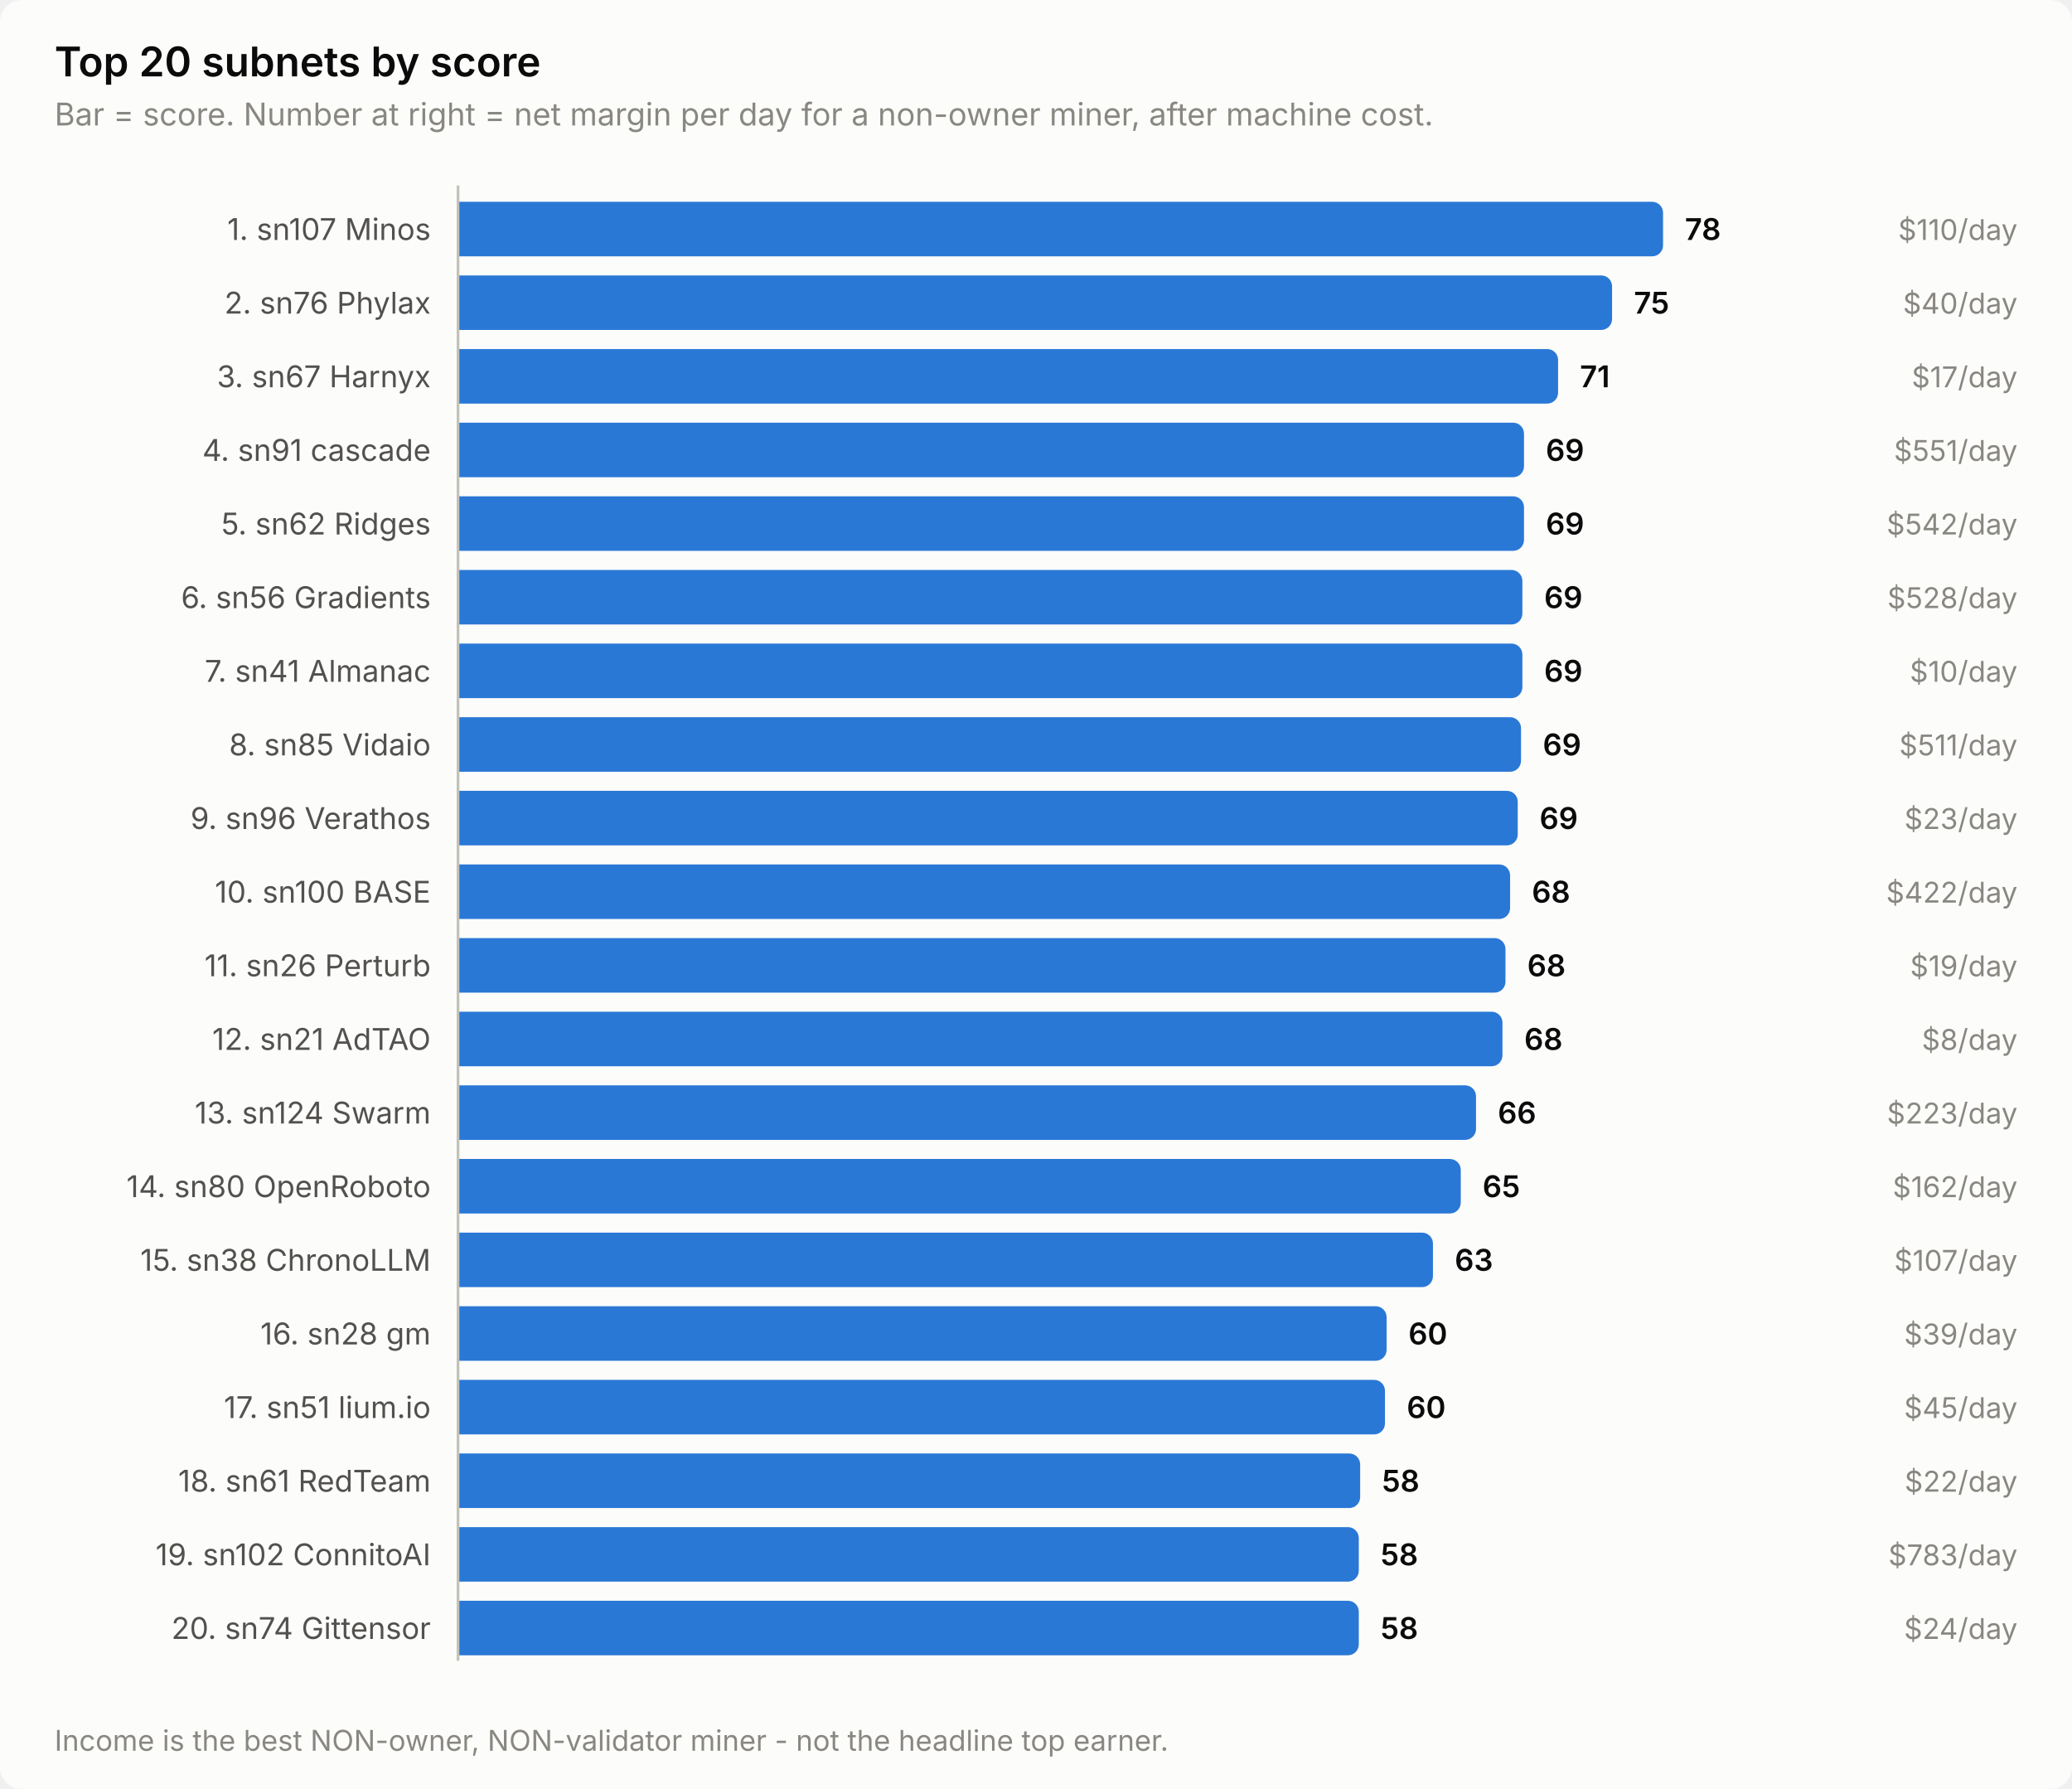
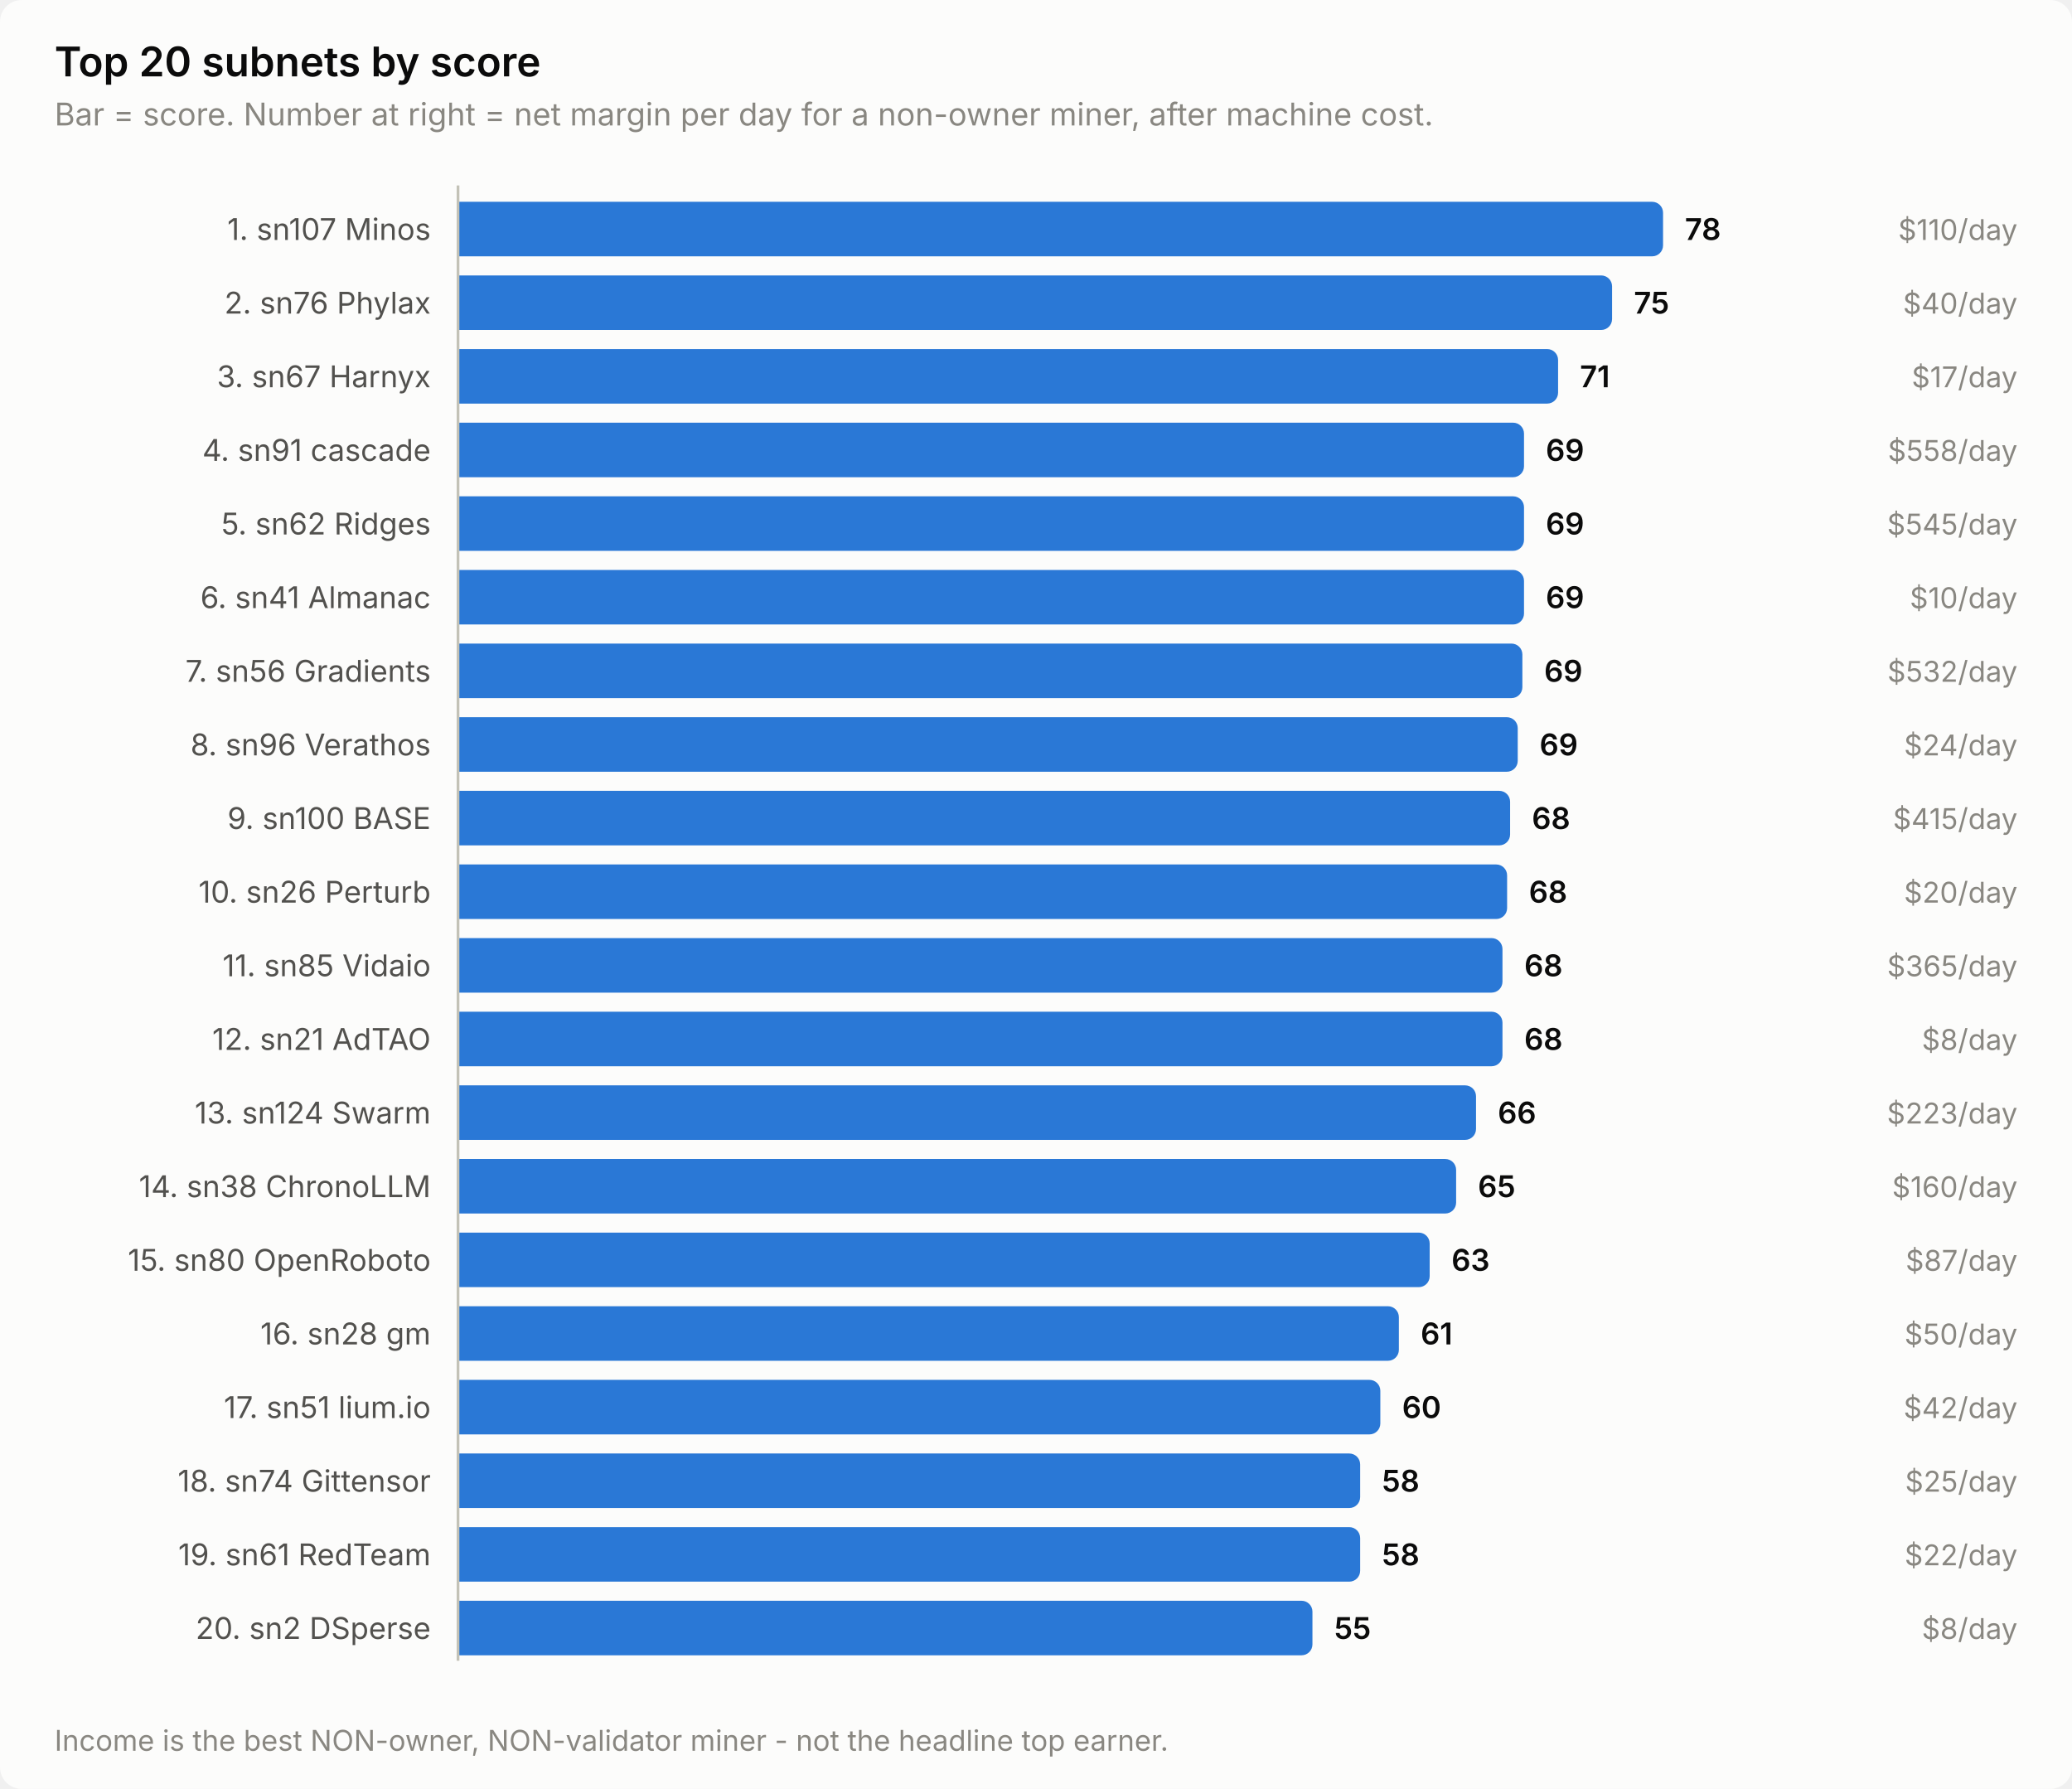
<svg xmlns="http://www.w3.org/2000/svg" width="760" height="656" viewBox="0 0 760 656" role="img" aria-label="Top 20 subnets by score">
  <style>
    text { font-family: system-ui, -apple-system, 'Segoe UI', sans-serif; }
    .t-title { font-size: 15px; font-weight: 600; }
    .t-sub { font-size: 11.5px; }
    .t-lab { font-size: 11px; }
    .t-val { font-size: 11px; font-weight: 600; font-variant-numeric: tabular-nums; }
    .t-tick { font-size: 10.5px; font-variant-numeric: tabular-nums; }

    .surface { fill: #fcfcfb; }
    .ink { fill: #0b0b0b; }
    .ink2 { fill: #52514e; }
    .muted { fill: #898781; }
    .grid { stroke: #e1e0d9; }
    .axis { stroke: #c3c2b7; }
    .accent { fill: #2a78d6; }
    .critical { fill: #d03b3b; }
    .deemph { fill: #d8d7d0; }

    @media (prefers-color-scheme: dark) {
      .surface { fill: #1a1a19; }
      .ink { fill: #ffffff; }
      .ink2 { fill: #c3c2b7; }
      .muted { fill: #898781; }
      .grid { stroke: #2c2c2a; }
      .axis { stroke: #383835; }
      .accent { fill: #3987e5; }
      .deemph { fill: #3a3a37; }
    }
</style>
  <rect class="surface" width="760" height="656" rx="8" />
  <text class="ink t-title" x="20" y="28">Top 20 subnets by score</text>
  <text class="muted t-sub" x="20" y="46">Bar = score. Number at right = net margin per day for a non-owner miner, after machine cost.</text>
  <text class="ink2 t-lab" x="158" y="88" text-anchor="end">1. sn107 Minos</text>
  <path class="accent" d="M168.0,74.0 H606.0 a4.0,4.0 0 0 1 4.0,4.0 V90.0 a4.0,4.0 0 0 1 -4.0,4.0 H168.0 Z" />
  <text class="ink t-val" x="618.0" y="88">78</text>
  <text class="muted t-tick" x="740" y="88" text-anchor="end">$110/day</text>
  <text class="ink2 t-lab" x="158" y="115" text-anchor="end">2. sn76 Phylax</text>
  <path class="accent" d="M168.0,101.0 H587.3 a4.0,4.0 0 0 1 4.0,4.0 V117.0 a4.0,4.0 0 0 1 -4.0,4.0 H168.0 Z" />
  <text class="ink t-val" x="599.3" y="115">75</text>
  <text class="muted t-tick" x="740" y="115" text-anchor="end">$40/day</text>
  <text class="ink2 t-lab" x="158" y="142" text-anchor="end">3. sn67 Harnyx</text>
  <path class="accent" d="M168.0,128.0 H567.5 a4.0,4.0 0 0 1 4.0,4.0 V144.0 a4.0,4.0 0 0 1 -4.0,4.0 H168.0 Z" />
  <text class="ink t-val" x="579.5" y="142">71</text>
  <text class="muted t-tick" x="740" y="142" text-anchor="end">$17/day</text>
  <text class="ink2 t-lab" x="158" y="169" text-anchor="end">4. sn91 cascade</text>
  <path class="accent" d="M168.0,155.0 H555.0 a4.0,4.0 0 0 1 4.0,4.0 V171.0 a4.0,4.0 0 0 1 -4.0,4.0 H168.0 Z" />
  <text class="ink t-val" x="567.0" y="169">69</text>
-   <text class="muted t-tick" x="740" y="169" text-anchor="end">$551/day</text>
+   <text class="muted t-tick" x="740" y="169" text-anchor="end">$558/day</text>
  <text class="ink2 t-lab" x="158" y="196" text-anchor="end">5. sn62 Ridges</text>
  <path class="accent" d="M168.0,182.0 H555.0 a4.0,4.0 0 0 1 4.0,4.0 V198.0 a4.0,4.0 0 0 1 -4.0,4.0 H168.0 Z" />
  <text class="ink t-val" x="567.0" y="196">69</text>
-   <text class="muted t-tick" x="740" y="196" text-anchor="end">$542/day</text>
-   <text class="ink2 t-lab" x="158" y="223" text-anchor="end">6. sn56 Gradients</text>
-   <path class="accent" d="M168.0,209.0 H554.4 a4.0,4.0 0 0 1 4.0,4.0 V225.0 a4.0,4.0 0 0 1 -4.0,4.0 H168.0 Z" />
-   <text class="ink t-val" x="566.4" y="223">69</text>
-   <text class="muted t-tick" x="740" y="223" text-anchor="end">$528/day</text>
-   <text class="ink2 t-lab" x="158" y="250" text-anchor="end">7. sn41 Almanac</text>
+   <text class="muted t-tick" x="740" y="196" text-anchor="end">$545/day</text>
+   <text class="ink2 t-lab" x="158" y="223" text-anchor="end">6. sn41 Almanac</text>
+   <path class="accent" d="M168.0,209.0 H555.0 a4.0,4.0 0 0 1 4.0,4.0 V225.0 a4.0,4.0 0 0 1 -4.0,4.0 H168.0 Z" />
+   <text class="ink t-val" x="567.0" y="223">69</text>
+   <text class="muted t-tick" x="740" y="223" text-anchor="end">$10/day</text>
+   <text class="ink2 t-lab" x="158" y="250" text-anchor="end">7. sn56 Gradients</text>
  <path class="accent" d="M168.0,236.0 H554.4 a4.0,4.0 0 0 1 4.0,4.0 V252.0 a4.0,4.0 0 0 1 -4.0,4.0 H168.0 Z" />
  <text class="ink t-val" x="566.4" y="250">69</text>
-   <text class="muted t-tick" x="740" y="250" text-anchor="end">$10/day</text>
-   <text class="ink2 t-lab" x="158" y="277" text-anchor="end">8. sn85 Vidaio</text>
-   <path class="accent" d="M168.0,263.0 H553.9 a4.0,4.0 0 0 1 4.0,4.0 V279.0 a4.0,4.0 0 0 1 -4.0,4.0 H168.0 Z" />
-   <text class="ink t-val" x="565.9" y="277">69</text>
-   <text class="muted t-tick" x="740" y="277" text-anchor="end">$511/day</text>
-   <text class="ink2 t-lab" x="158" y="304" text-anchor="end">9. sn96 Verathos</text>
-   <path class="accent" d="M168.0,290.0 H552.7 a4.0,4.0 0 0 1 4.0,4.0 V306.0 a4.0,4.0 0 0 1 -4.0,4.0 H168.0 Z" />
-   <text class="ink t-val" x="564.7" y="304">69</text>
-   <text class="muted t-tick" x="740" y="304" text-anchor="end">$23/day</text>
-   <text class="ink2 t-lab" x="158" y="331" text-anchor="end">10. sn100 BASE</text>
-   <path class="accent" d="M168.0,317.0 H549.9 a4.0,4.0 0 0 1 4.0,4.0 V333.0 a4.0,4.0 0 0 1 -4.0,4.0 H168.0 Z" />
-   <text class="ink t-val" x="561.9" y="331">68</text>
-   <text class="muted t-tick" x="740" y="331" text-anchor="end">$422/day</text>
-   <text class="ink2 t-lab" x="158" y="358" text-anchor="end">11. sn26 Perturb</text>
-   <path class="accent" d="M168.0,344.0 H548.2 a4.0,4.0 0 0 1 4.0,4.0 V360.0 a4.0,4.0 0 0 1 -4.0,4.0 H168.0 Z" />
-   <text class="ink t-val" x="560.2" y="358">68</text>
-   <text class="muted t-tick" x="740" y="358" text-anchor="end">$19/day</text>
+   <text class="muted t-tick" x="740" y="250" text-anchor="end">$532/day</text>
+   <text class="ink2 t-lab" x="158" y="277" text-anchor="end">8. sn96 Verathos</text>
+   <path class="accent" d="M168.0,263.0 H552.7 a4.0,4.0 0 0 1 4.0,4.0 V279.0 a4.0,4.0 0 0 1 -4.0,4.0 H168.0 Z" />
+   <text class="ink t-val" x="564.7" y="277">69</text>
+   <text class="muted t-tick" x="740" y="277" text-anchor="end">$24/day</text>
+   <text class="ink2 t-lab" x="158" y="304" text-anchor="end">9. sn100 BASE</text>
+   <path class="accent" d="M168.0,290.0 H549.9 a4.0,4.0 0 0 1 4.0,4.0 V306.0 a4.0,4.0 0 0 1 -4.0,4.0 H168.0 Z" />
+   <text class="ink t-val" x="561.9" y="304">68</text>
+   <text class="muted t-tick" x="740" y="304" text-anchor="end">$415/day</text>
+   <text class="ink2 t-lab" x="158" y="331" text-anchor="end">10. sn26 Perturb</text>
+   <path class="accent" d="M168.0,317.0 H548.8 a4.0,4.0 0 0 1 4.0,4.0 V333.0 a4.0,4.0 0 0 1 -4.0,4.0 H168.0 Z" />
+   <text class="ink t-val" x="560.8" y="331">68</text>
+   <text class="muted t-tick" x="740" y="331" text-anchor="end">$20/day</text>
+   <text class="ink2 t-lab" x="158" y="358" text-anchor="end">11. sn85 Vidaio</text>
+   <path class="accent" d="M168.0,344.0 H547.1 a4.0,4.0 0 0 1 4.0,4.0 V360.0 a4.0,4.0 0 0 1 -4.0,4.0 H168.0 Z" />
+   <text class="ink t-val" x="559.1" y="358">68</text>
+   <text class="muted t-tick" x="740" y="358" text-anchor="end">$365/day</text>
  <text class="ink2 t-lab" x="158" y="385" text-anchor="end">12. sn21 AdTAO</text>
  <path class="accent" d="M168.0,371.0 H547.1 a4.0,4.0 0 0 1 4.0,4.0 V387.0 a4.0,4.0 0 0 1 -4.0,4.0 H168.0 Z" />
  <text class="ink t-val" x="559.1" y="385">68</text>
  <text class="muted t-tick" x="740" y="385" text-anchor="end">$8/day</text>
  <text class="ink2 t-lab" x="158" y="412" text-anchor="end">13. sn124 Swarm</text>
  <path class="accent" d="M168.0,398.0 H537.4 a4.0,4.0 0 0 1 4.0,4.0 V414.0 a4.0,4.0 0 0 1 -4.0,4.0 H168.0 Z" />
  <text class="ink t-val" x="549.4" y="412">66</text>
  <text class="muted t-tick" x="740" y="412" text-anchor="end">$223/day</text>
-   <text class="ink2 t-lab" x="158" y="439" text-anchor="end">14. sn80 OpenRoboto</text>
-   <path class="accent" d="M168.0,425.0 H531.8 a4.0,4.0 0 0 1 4.0,4.0 V441.0 a4.0,4.0 0 0 1 -4.0,4.0 H168.0 Z" />
-   <text class="ink t-val" x="543.8" y="439">65</text>
-   <text class="muted t-tick" x="740" y="439" text-anchor="end">$162/day</text>
-   <text class="ink2 t-lab" x="158" y="466" text-anchor="end">15. sn38 ChronoLLM</text>
-   <path class="accent" d="M168.0,452.0 H521.6 a4.0,4.0 0 0 1 4.0,4.0 V468.0 a4.0,4.0 0 0 1 -4.0,4.0 H168.0 Z" />
-   <text class="ink t-val" x="533.6" y="466">63</text>
-   <text class="muted t-tick" x="740" y="466" text-anchor="end">$107/day</text>
+   <text class="ink2 t-lab" x="158" y="439" text-anchor="end">14. sn38 ChronoLLM</text>
+   <path class="accent" d="M168.0,425.0 H530.1 a4.0,4.0 0 0 1 4.0,4.0 V441.0 a4.0,4.0 0 0 1 -4.0,4.0 H168.0 Z" />
+   <text class="ink t-val" x="542.1" y="439">65</text>
+   <text class="muted t-tick" x="740" y="439" text-anchor="end">$160/day</text>
+   <text class="ink2 t-lab" x="158" y="466" text-anchor="end">15. sn80 OpenRoboto</text>
+   <path class="accent" d="M168.0,452.0 H520.4 a4.0,4.0 0 0 1 4.0,4.0 V468.0 a4.0,4.0 0 0 1 -4.0,4.0 H168.0 Z" />
+   <text class="ink t-val" x="532.4" y="466">63</text>
+   <text class="muted t-tick" x="740" y="466" text-anchor="end">$87/day</text>
  <text class="ink2 t-lab" x="158" y="493" text-anchor="end">16. sn28 gm</text>
-   <path class="accent" d="M168.0,479.0 H504.6 a4.0,4.0 0 0 1 4.0,4.0 V495.0 a4.0,4.0 0 0 1 -4.0,4.0 H168.0 Z" />
-   <text class="ink t-val" x="516.6" y="493">60</text>
-   <text class="muted t-tick" x="740" y="493" text-anchor="end">$39/day</text>
+   <path class="accent" d="M168.0,479.0 H509.1 a4.0,4.0 0 0 1 4.0,4.0 V495.0 a4.0,4.0 0 0 1 -4.0,4.0 H168.0 Z" />
+   <text class="ink t-val" x="521.1" y="493">61</text>
+   <text class="muted t-tick" x="740" y="493" text-anchor="end">$50/day</text>
  <text class="ink2 t-lab" x="158" y="520" text-anchor="end">17. sn51 lium.io</text>
-   <path class="accent" d="M168.0,506.0 H504.0 a4.0,4.0 0 0 1 4.0,4.0 V522.0 a4.0,4.0 0 0 1 -4.0,4.0 H168.0 Z" />
-   <text class="ink t-val" x="516.0" y="520">60</text>
-   <text class="muted t-tick" x="740" y="520" text-anchor="end">$45/day</text>
-   <text class="ink2 t-lab" x="158" y="547" text-anchor="end">18. sn61 RedTeam</text>
+   <path class="accent" d="M168.0,506.0 H502.3 a4.0,4.0 0 0 1 4.0,4.0 V522.0 a4.0,4.0 0 0 1 -4.0,4.0 H168.0 Z" />
+   <text class="ink t-val" x="514.3" y="520">60</text>
+   <text class="muted t-tick" x="740" y="520" text-anchor="end">$42/day</text>
+   <text class="ink2 t-lab" x="158" y="547" text-anchor="end">18. sn74 Gittensor</text>
  <path class="accent" d="M168.0,533.0 H494.9 a4.0,4.0 0 0 1 4.0,4.0 V549.0 a4.0,4.0 0 0 1 -4.0,4.0 H168.0 Z" />
  <text class="ink t-val" x="506.9" y="547">58</text>
-   <text class="muted t-tick" x="740" y="547" text-anchor="end">$22/day</text>
-   <text class="ink2 t-lab" x="158" y="574" text-anchor="end">19. sn102 ConnitoAI</text>
-   <path class="accent" d="M168.0,560.0 H494.4 a4.0,4.0 0 0 1 4.0,4.0 V576.0 a4.0,4.0 0 0 1 -4.0,4.0 H168.0 Z" />
-   <text class="ink t-val" x="506.4" y="574">58</text>
-   <text class="muted t-tick" x="740" y="574" text-anchor="end">$783/day</text>
-   <text class="ink2 t-lab" x="158" y="601" text-anchor="end">20. sn74 Gittensor</text>
-   <path class="accent" d="M168.0,587.0 H494.4 a4.0,4.0 0 0 1 4.0,4.0 V603.0 a4.0,4.0 0 0 1 -4.0,4.0 H168.0 Z" />
-   <text class="ink t-val" x="506.4" y="601">58</text>
-   <text class="muted t-tick" x="740" y="601" text-anchor="end">$24/day</text>
+   <text class="muted t-tick" x="740" y="547" text-anchor="end">$25/day</text>
+   <text class="ink2 t-lab" x="158" y="574" text-anchor="end">19. sn61 RedTeam</text>
+   <path class="accent" d="M168.0,560.0 H494.9 a4.0,4.0 0 0 1 4.0,4.0 V576.0 a4.0,4.0 0 0 1 -4.0,4.0 H168.0 Z" />
+   <text class="ink t-val" x="506.9" y="574">58</text>
+   <text class="muted t-tick" x="740" y="574" text-anchor="end">$22/day</text>
+   <text class="ink2 t-lab" x="158" y="601" text-anchor="end">20. sn2 DSperse</text>
+   <path class="accent" d="M168.0,587.0 H477.4 a4.0,4.0 0 0 1 4.0,4.0 V603.0 a4.0,4.0 0 0 1 -4.0,4.0 H168.0 Z" />
+   <text class="ink t-val" x="489.4" y="601">55</text>
+   <text class="muted t-tick" x="740" y="601" text-anchor="end">$8/day</text>
  <line class="axis" x1="168" y1="68" x2="168" y2="609" stroke-width="1" />
  <text class="muted t-tick" x="20" y="642">Income is the best NON-owner, NON-validator miner - not the headline top earner.</text>
</svg>
